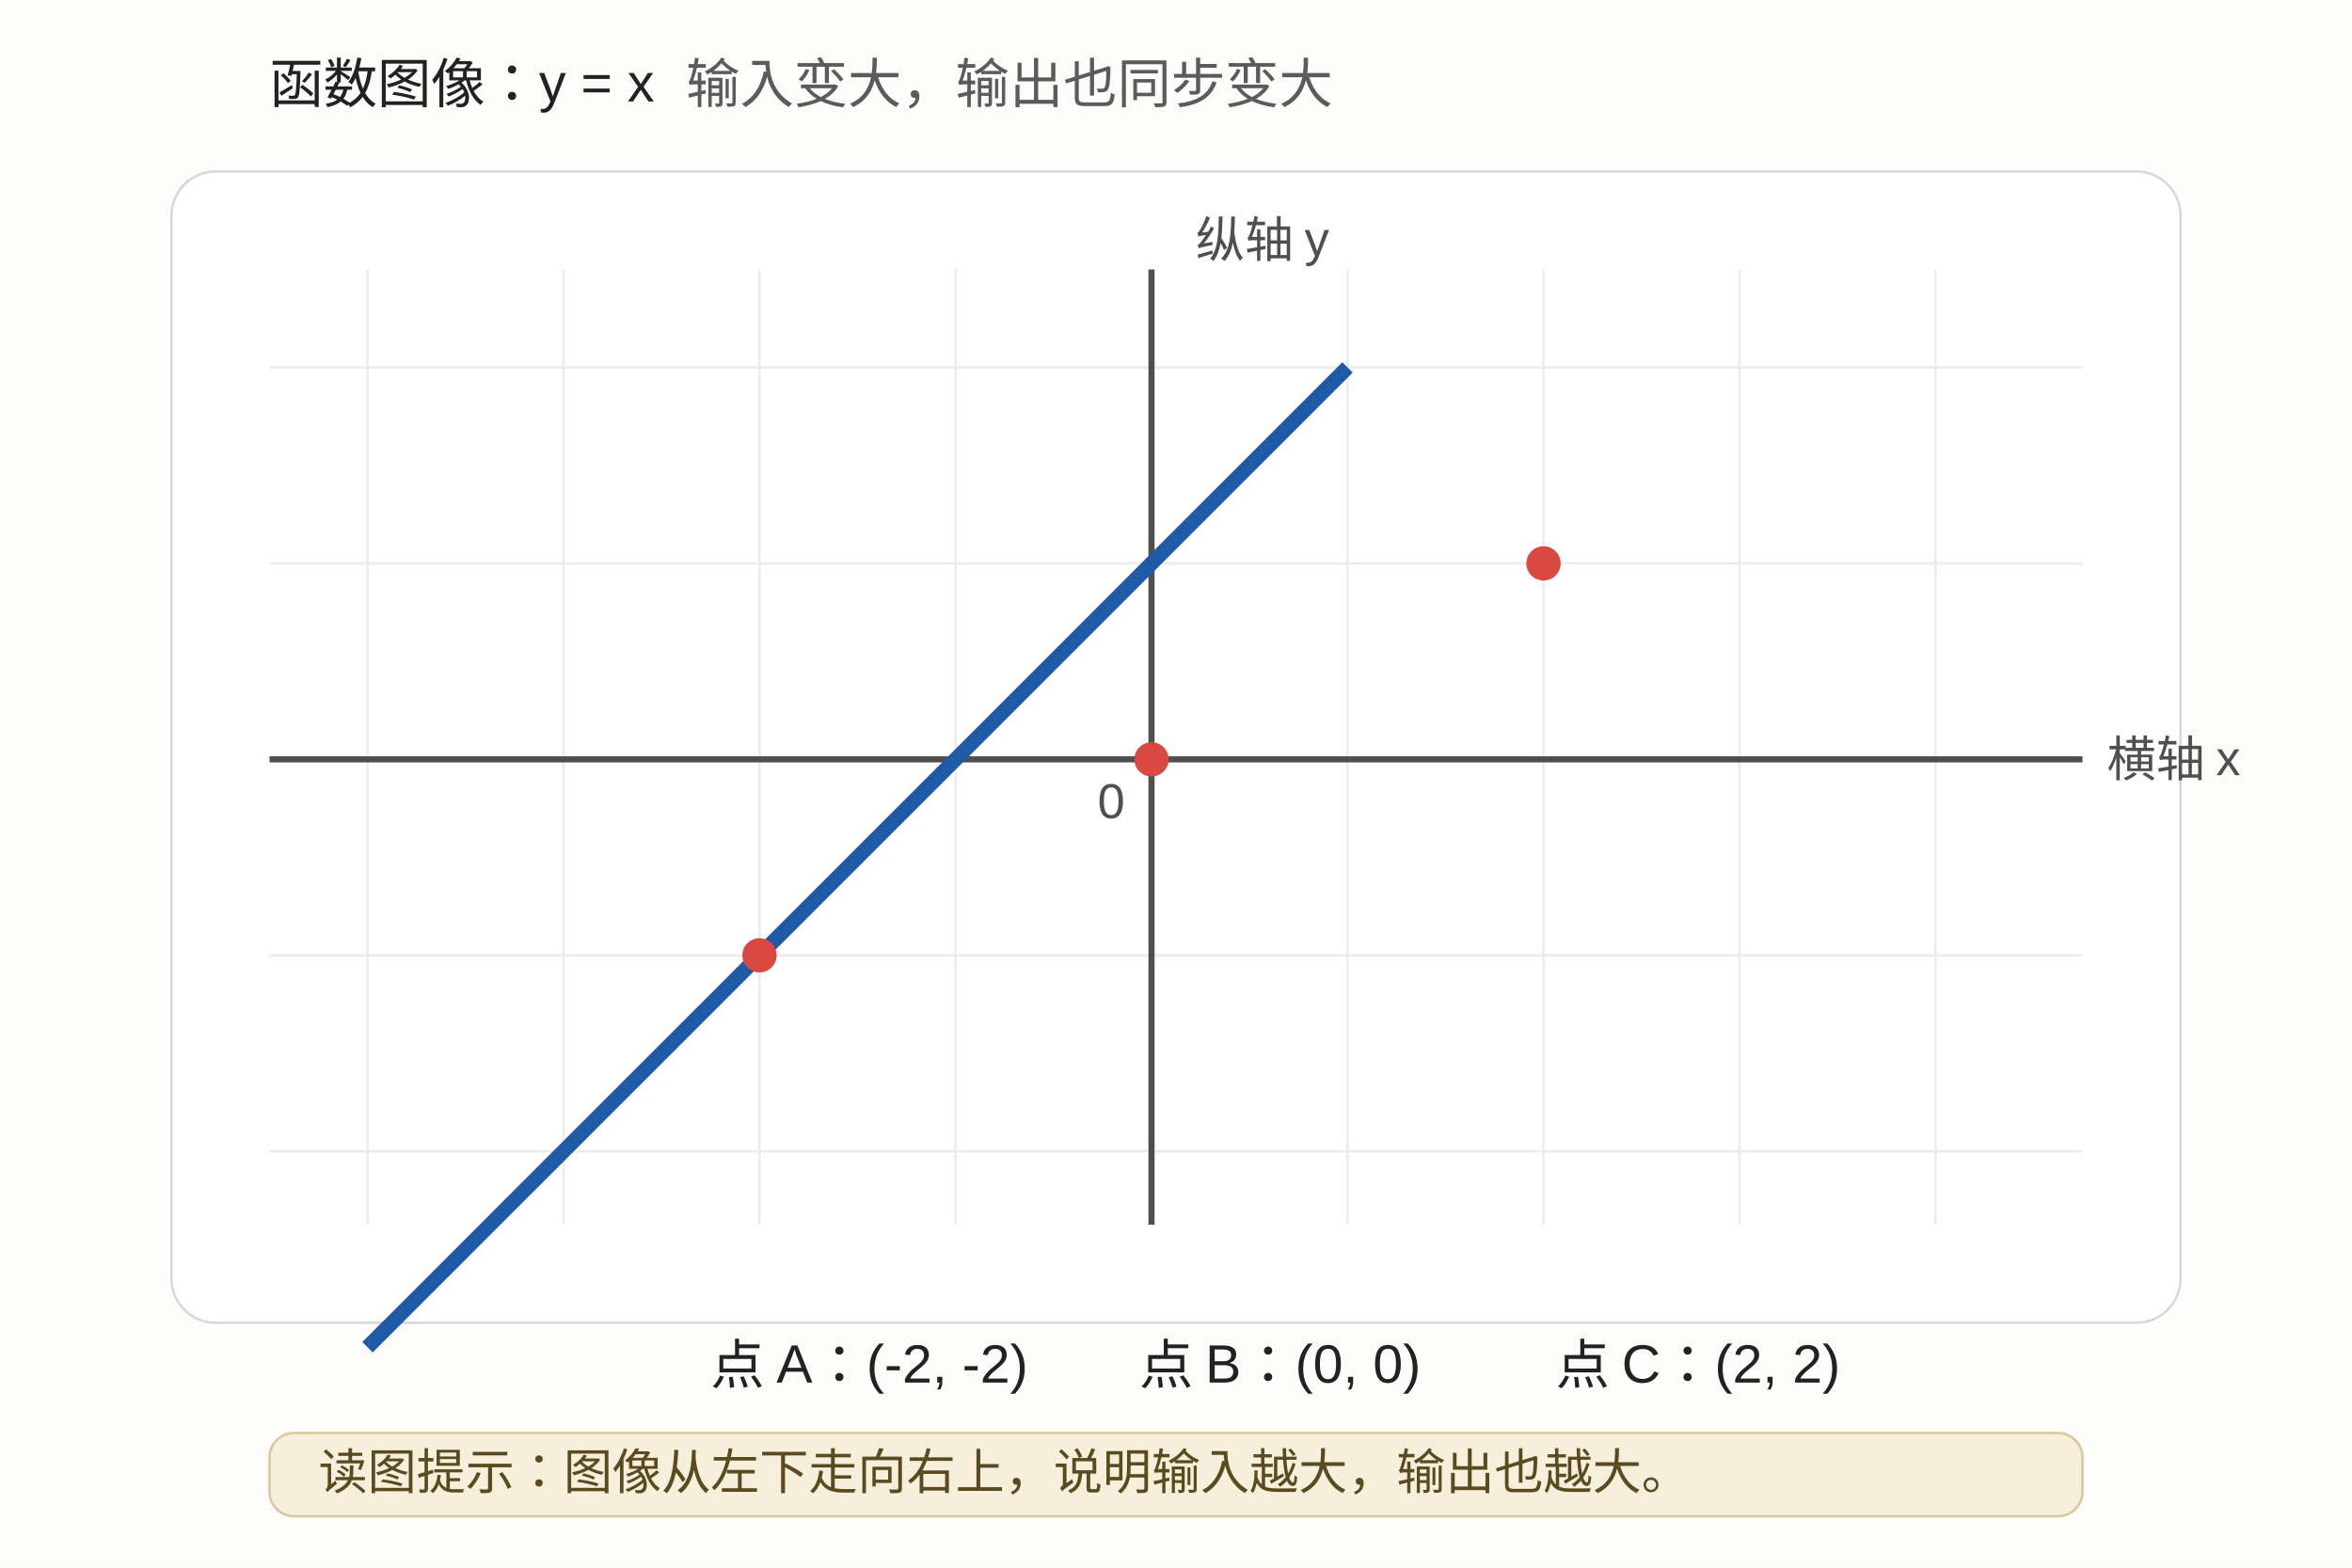
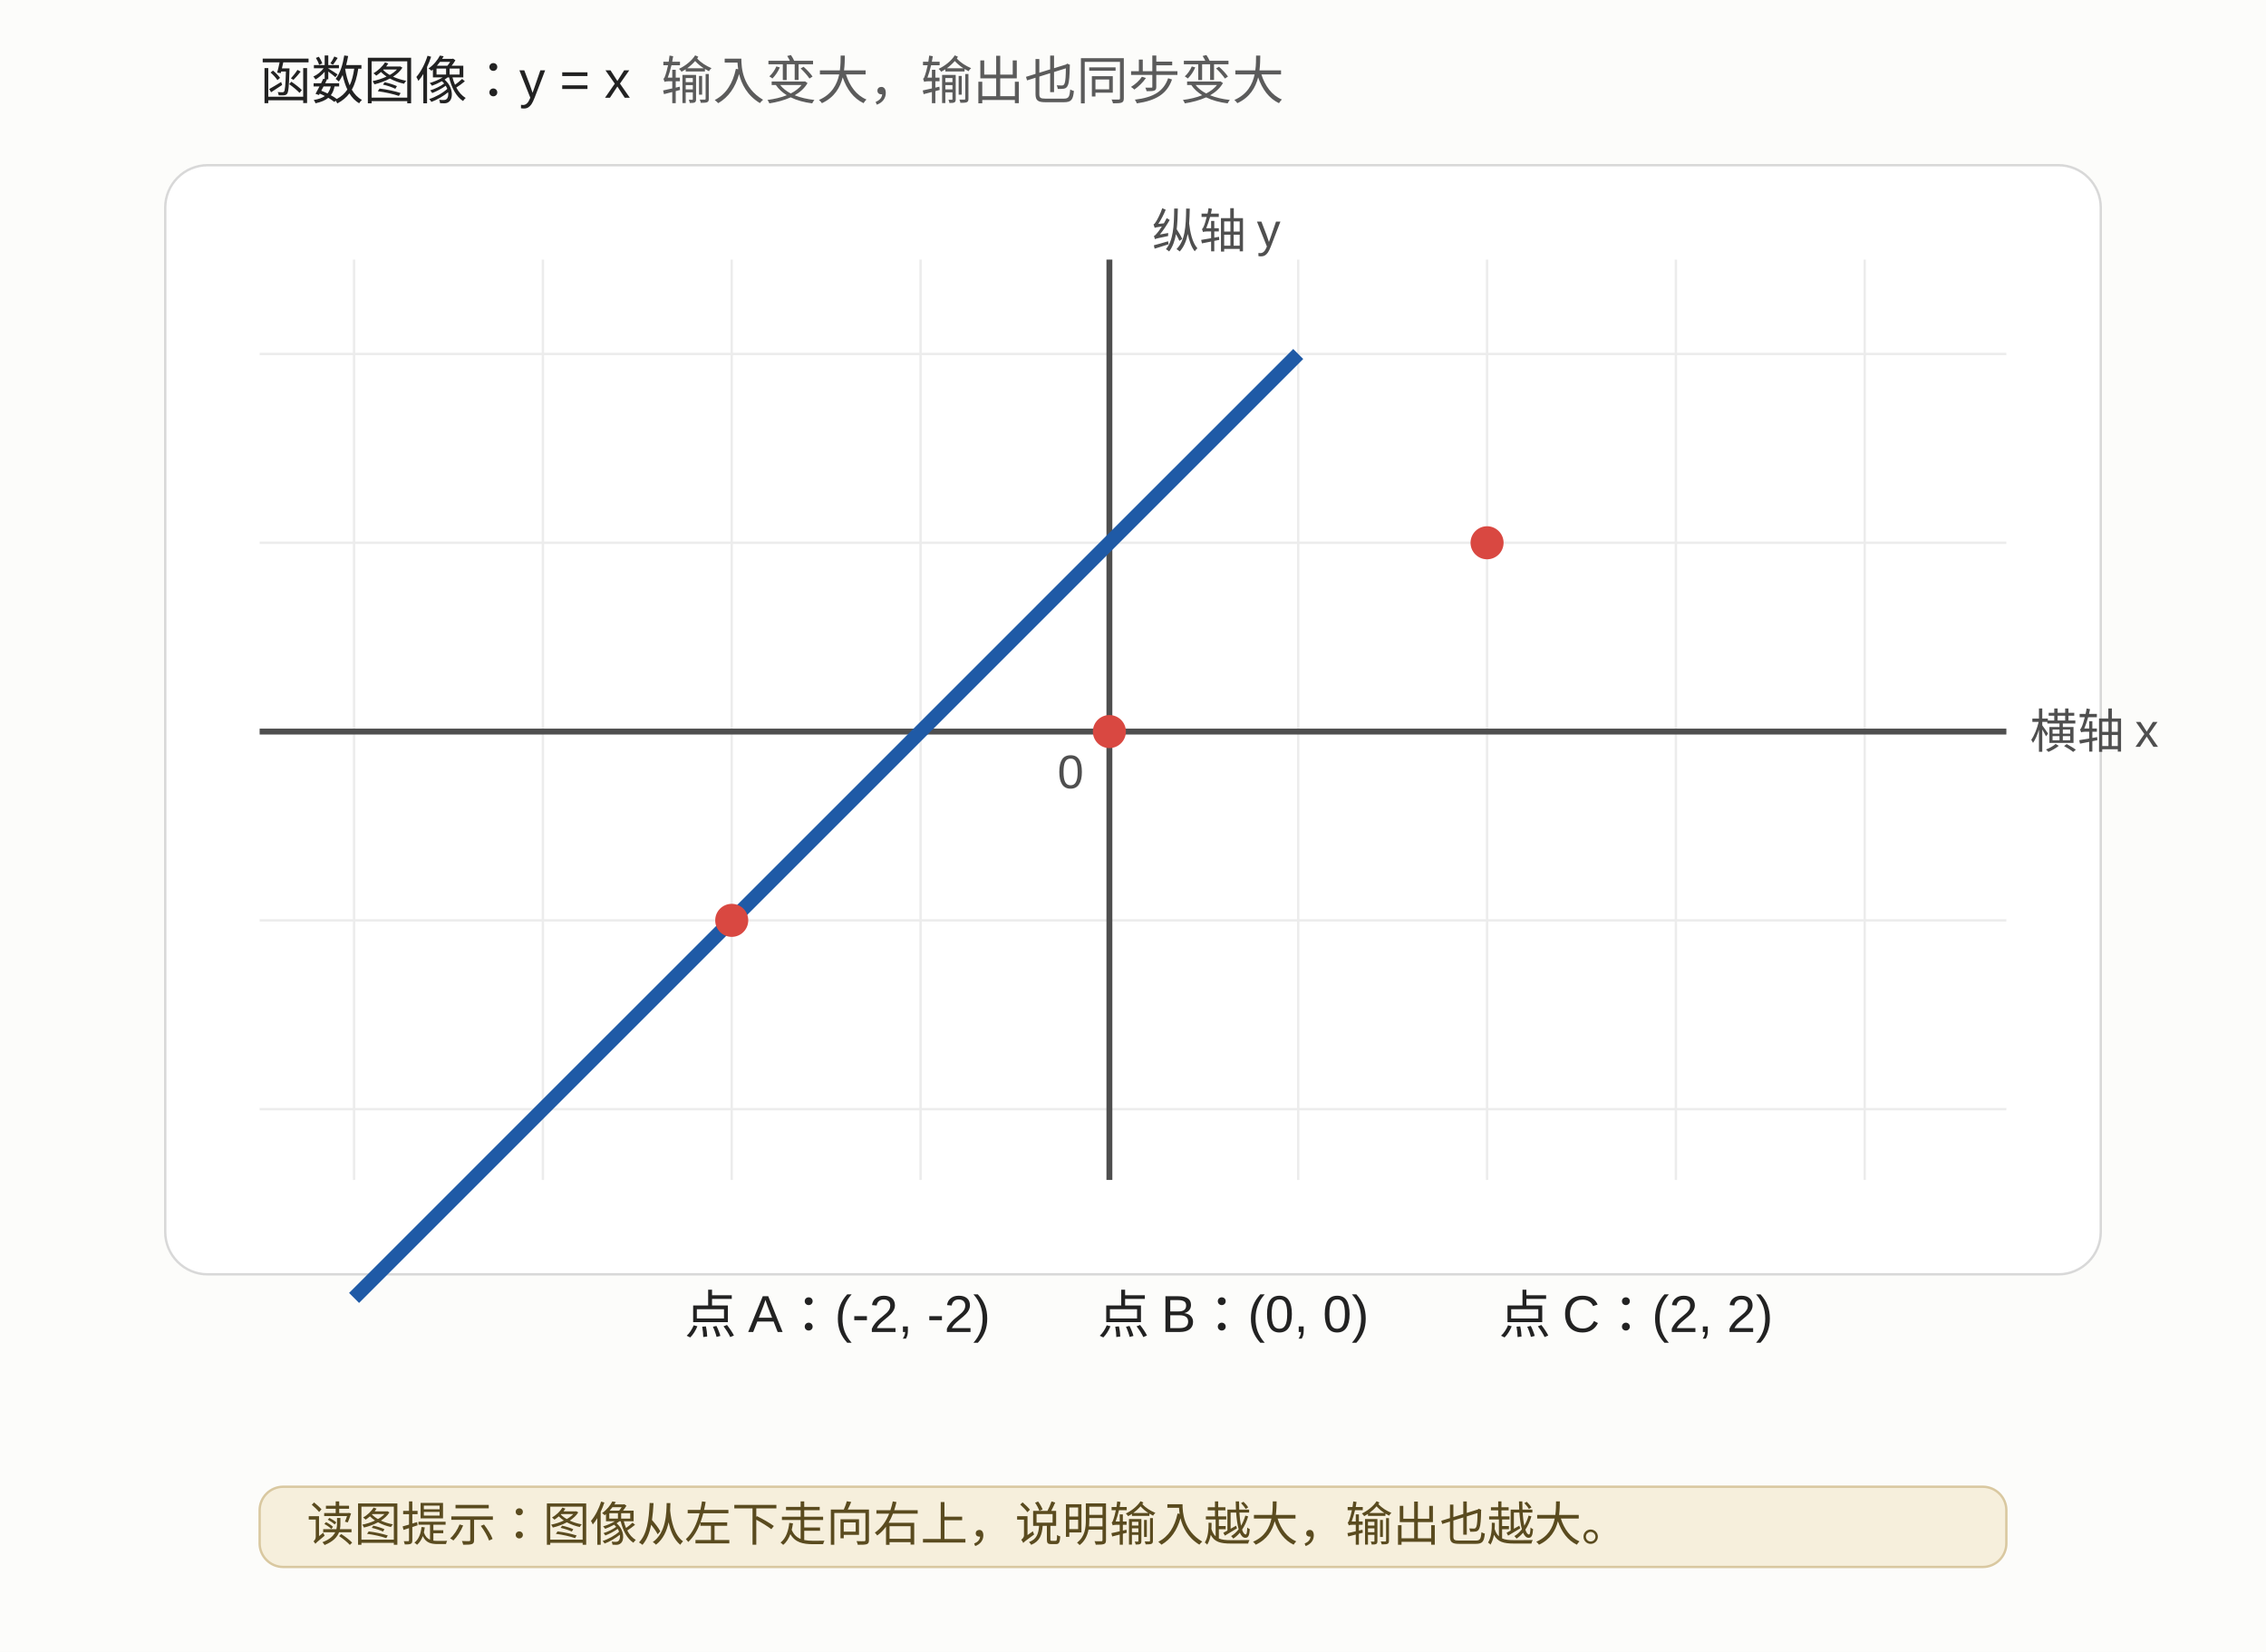
- <svg xmlns="http://www.w3.org/2000/svg" width="960" height="640" viewBox="0 0 960 640" role="img" aria-labelledby="title desc">
-   <rect width="960" height="640" fill="#fcfcfa" />
+ <svg xmlns="http://www.w3.org/2000/svg" width="960" height="700" viewBox="0 0 960 700" role="img" aria-labelledby="title desc">
+   <rect width="960" height="700" fill="#fcfcfa" />
  <rect x="70" y="70" width="820" height="470" rx="18" fill="#ffffff" stroke="#d8d8d8" />
  <g stroke="#ececec" stroke-width="1">
    <line x1="150" y1="110" x2="150" y2="500" />
    <line x1="230" y1="110" x2="230" y2="500" />
    <line x1="310" y1="110" x2="310" y2="500" />
    <line x1="390" y1="110" x2="390" y2="500" />
    <line x1="470" y1="110" x2="470" y2="500" />
    <line x1="550" y1="110" x2="550" y2="500" />
    <line x1="630" y1="110" x2="630" y2="500" />
    <line x1="710" y1="110" x2="710" y2="500" />
    <line x1="790" y1="110" x2="790" y2="500" />
    <line x1="110" y1="150" x2="850" y2="150" />
    <line x1="110" y1="230" x2="850" y2="230" />
    <line x1="110" y1="310" x2="850" y2="310" />
    <line x1="110" y1="390" x2="850" y2="390" />
    <line x1="110" y1="470" x2="850" y2="470" />
  </g>
  <g stroke="#4f4f4f" stroke-width="2.5">
    <line x1="110" y1="310" x2="850" y2="310" />
    <line x1="470" y1="500" x2="470" y2="110" />
  </g>
  <g fill="#4f4f4f" font-family="Microsoft YaHei, SimHei, Arial, sans-serif" font-size="20">
    <text x="860" y="317">横轴 x</text>
    <text x="488" y="105">纵轴 y</text>
    <text x="448" y="334">0</text>
  </g>
  <polyline fill="none" stroke="#1f5aa6" stroke-width="6" points="150,470 230,390 310,310 390,230 470,150 550,70" transform="translate(0,80)" />
  <g fill="#d94841">
    <circle cx="310" cy="390" r="7" />
    <circle cx="470" cy="310" r="7" />
    <circle cx="630" cy="230" r="7" />
  </g>
  <g fill="#222222" font-family="Microsoft YaHei, SimHei, Arial, sans-serif" font-size="22">
    <text x="110" y="42">函数图像：y = x</text>
    <text x="280" y="42" fill="#5b5b5b">输入变大，输出也同步变大</text>
    <text x="290" y="565">点 A：(-2, -2)</text>
    <text x="465" y="565">点 B：(0, 0)</text>
    <text x="635" y="565">点 C：(2, 2)</text>
  </g>
-   <rect x="110" y="585" width="740" height="34" rx="10" fill="#f6efdc" stroke="#d9c8a0" />
-   <text x="130" y="608" fill="#5a4b1f" font-family="Microsoft YaHei, SimHei, Arial, sans-serif" font-size="20">读图提示：图像从左下走向右上，说明输入越大，输出也越大。</text>
+   <rect x="110" y="630" width="740" height="34" rx="10" fill="#f6efdc" stroke="#d9c8a0" />
+   <text x="130" y="653" fill="#5a4b1f" font-family="Microsoft YaHei, SimHei, Arial, sans-serif" font-size="20">读图提示：图像从左下走向右上，说明输入越大，输出也越大。</text>
</svg>
